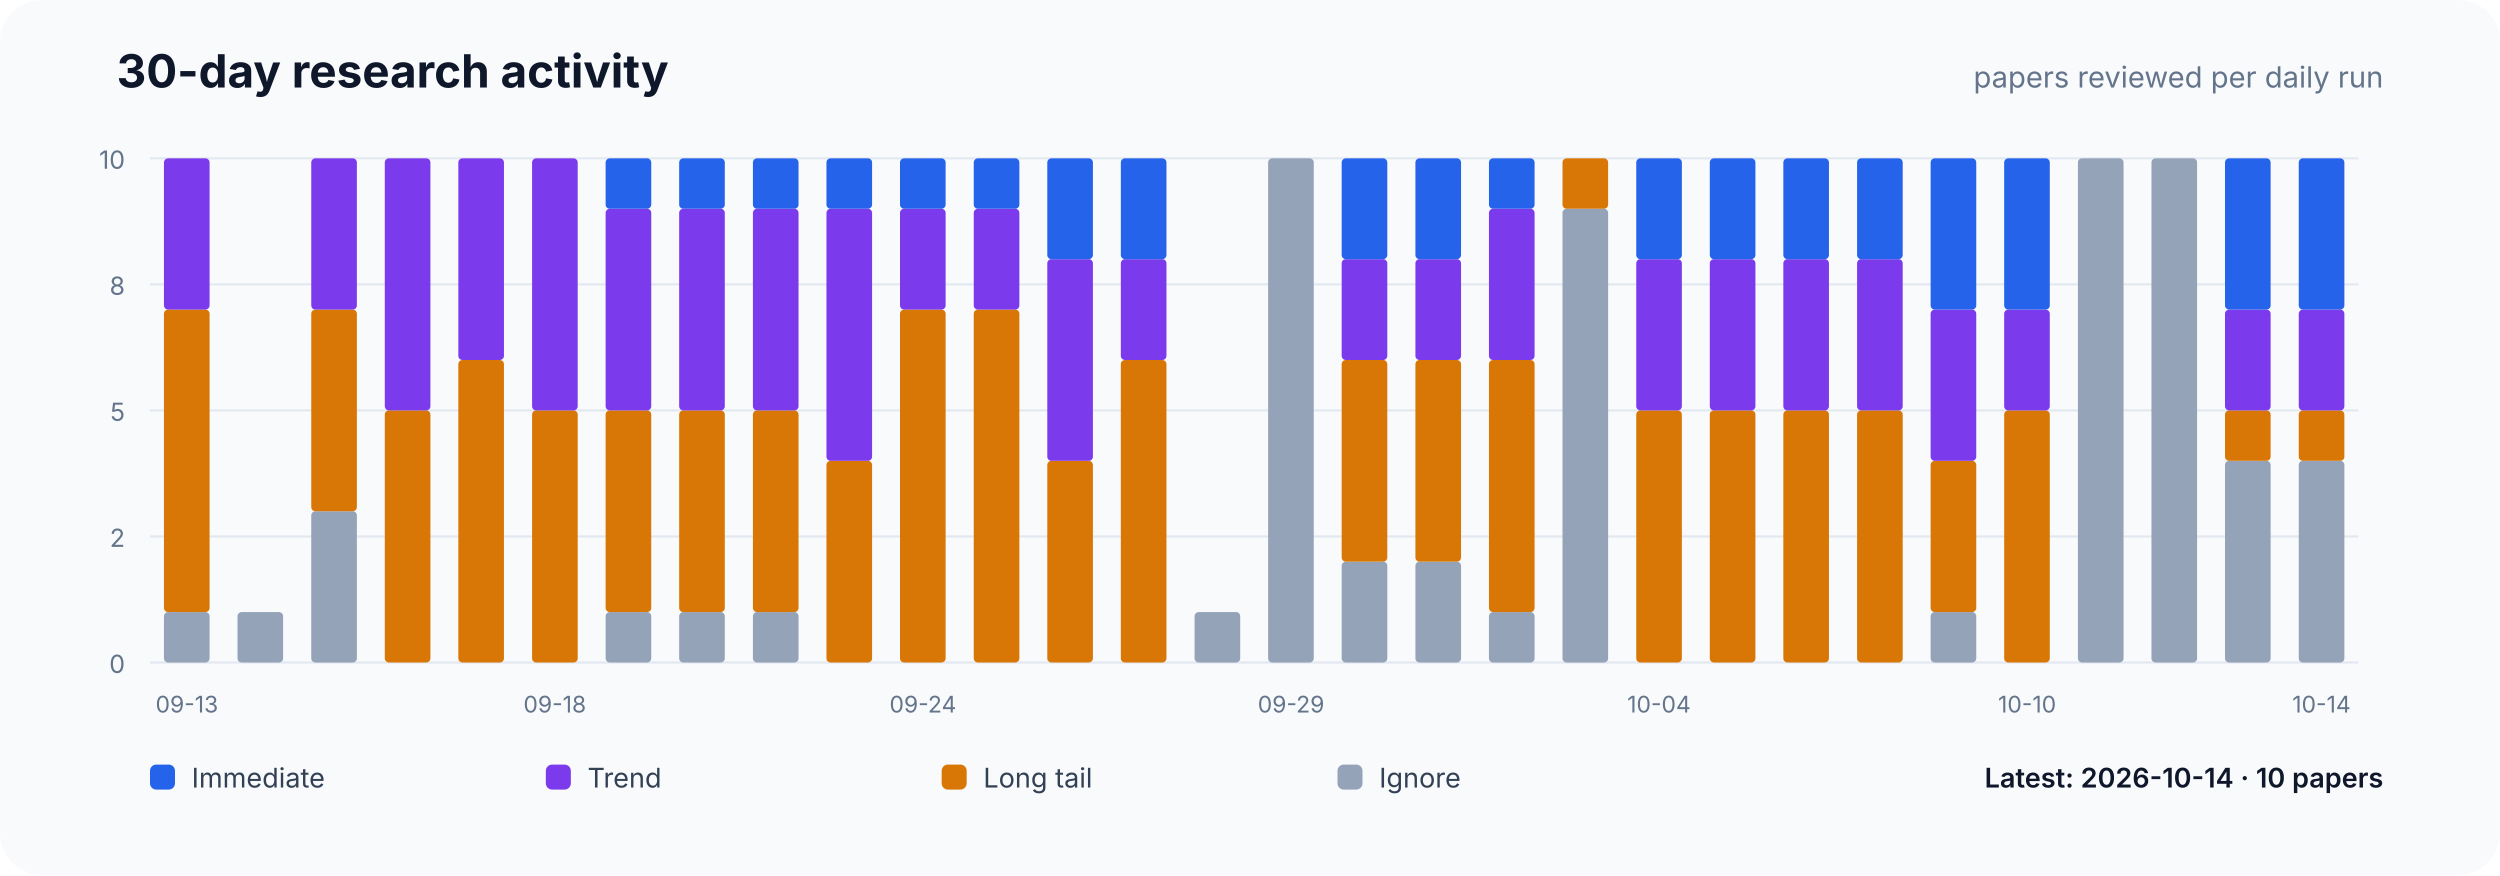
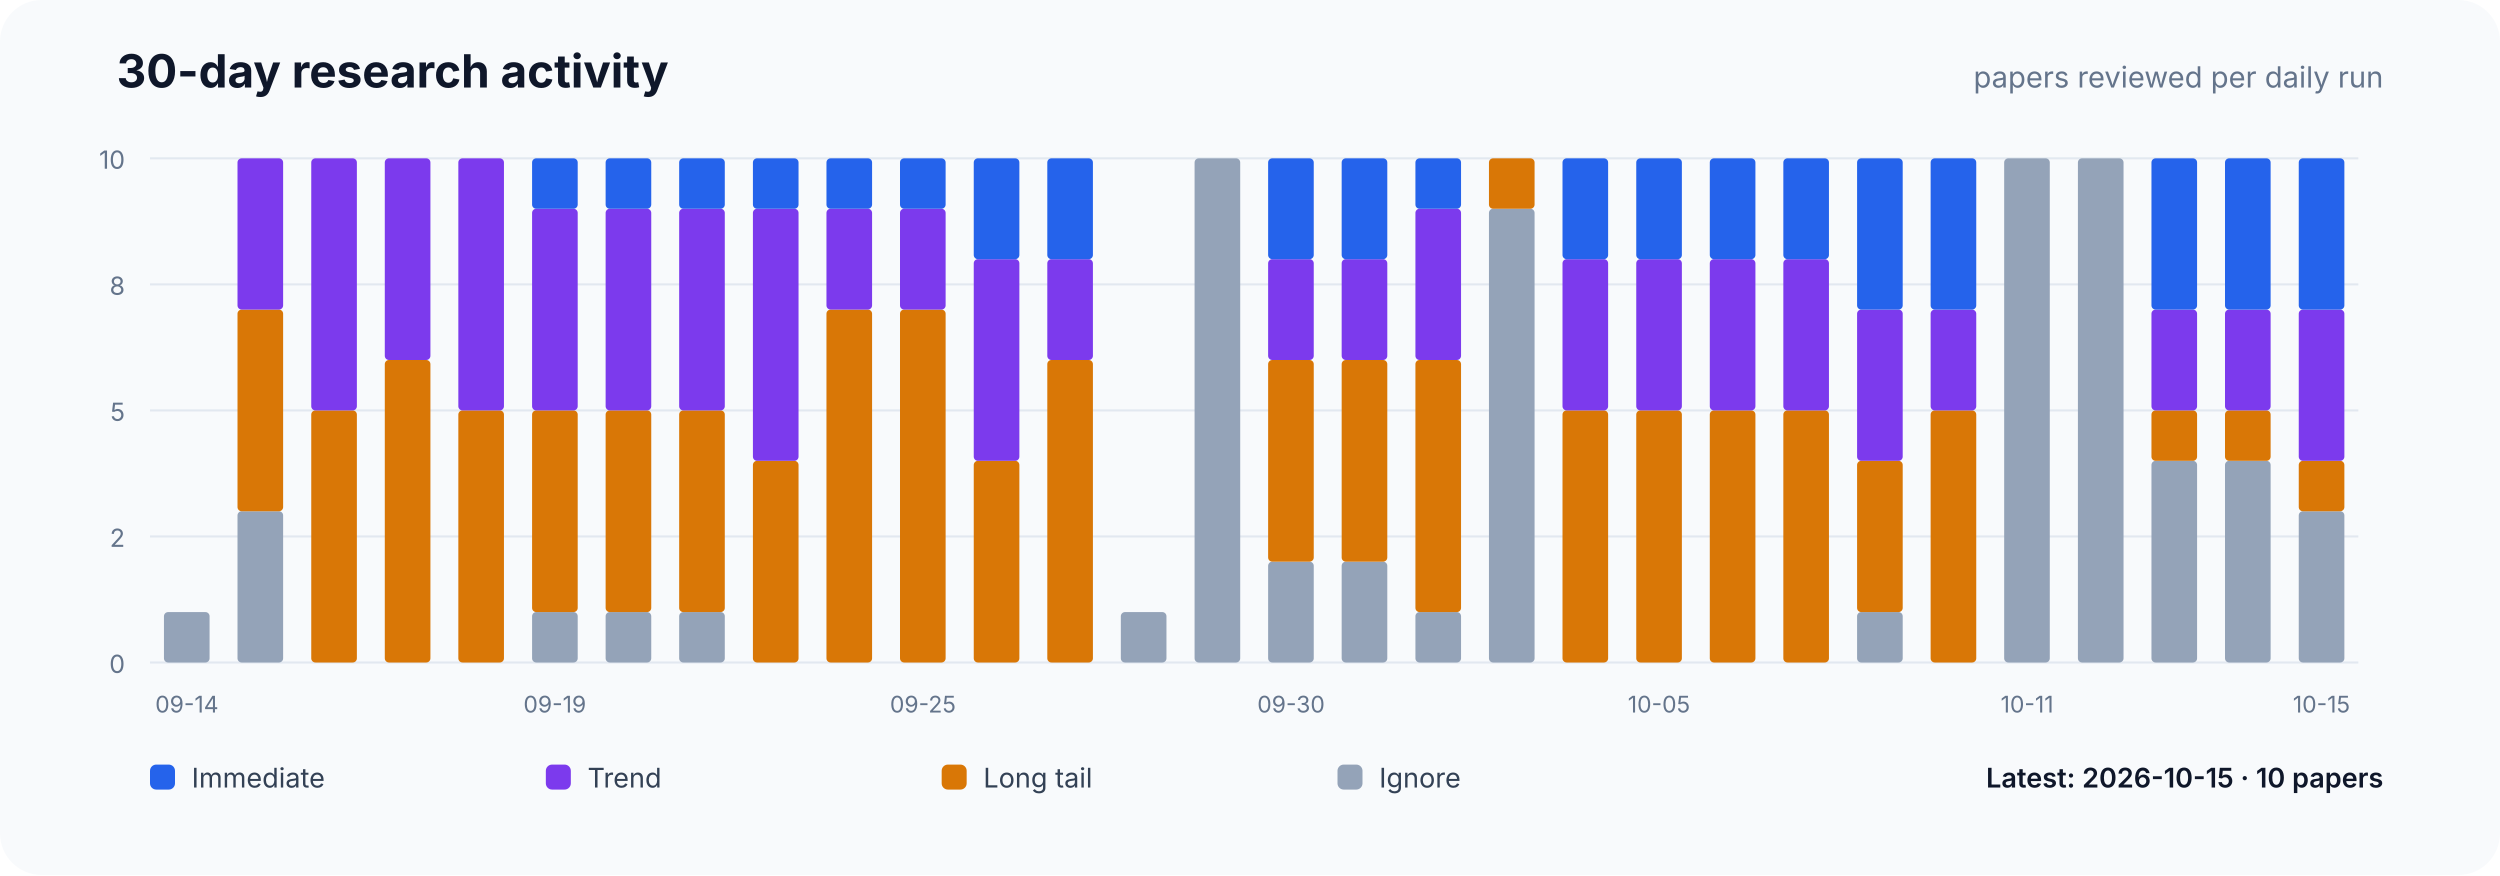
<svg xmlns="http://www.w3.org/2000/svg" width="1200" height="420" viewBox="0 0 1200 420" role="img" aria-labelledby="title desc">
  <rect width="1200" height="420" rx="20" fill="#f8fafc" />
  <text x="56" y="42" font-family="Inter,system-ui,sans-serif" font-size="22" font-weight="700" fill="#0f172a">30-day research activity</text>
  <text x="1144" y="42" text-anchor="end" font-family="Inter,system-ui,sans-serif" font-size="14" fill="#64748b">papers reviewed per daily run</text>
  <line x1="72" y1="318.0" x2="1132" y2="318.0" stroke="#e2e8f0" />
  <text x="60" y="323.0" text-anchor="end" font-family="Inter,system-ui,sans-serif" font-size="12" fill="#64748b">0</text>
  <line x1="72" y1="257.5" x2="1132" y2="257.5" stroke="#e2e8f0" />
  <text x="60" y="262.5" text-anchor="end" font-family="Inter,system-ui,sans-serif" font-size="12" fill="#64748b">2</text>
  <line x1="72" y1="197.0" x2="1132" y2="197.0" stroke="#e2e8f0" />
  <text x="60" y="202.0" text-anchor="end" font-family="Inter,system-ui,sans-serif" font-size="12" fill="#64748b">5</text>
  <line x1="72" y1="136.5" x2="1132" y2="136.5" stroke="#e2e8f0" />
  <text x="60" y="141.5" text-anchor="end" font-family="Inter,system-ui,sans-serif" font-size="12" fill="#64748b">8</text>
  <line x1="72" y1="76.0" x2="1132" y2="76.0" stroke="#e2e8f0" />
  <text x="60" y="81.0" text-anchor="end" font-family="Inter,system-ui,sans-serif" font-size="12" fill="#64748b">10</text>
  <rect x="78.7" y="293.8" width="21.9" height="24.2" rx="2" fill="#94a3b8" />
-   <rect x="78.7" y="148.6" width="21.9" height="145.2" rx="2" fill="#d97706" />
-   <rect x="78.7" y="76.0" width="21.9" height="72.6" rx="2" fill="#7c3aed" />
-   <rect x="78.7" y="76.0" width="21.9" height="0.0" rx="2" fill="#2563eb" />
-   <text x="89.7" y="342" text-anchor="middle" font-family="Inter,system-ui,sans-serif" font-size="11" fill="#64748b">09-13</text>
-   <rect x="114.0" y="293.8" width="21.9" height="24.2" rx="2" fill="#94a3b8" />
-   <rect x="114.0" y="293.8" width="21.9" height="0.0" rx="2" fill="#d97706" />
-   <rect x="114.0" y="293.8" width="21.9" height="0.0" rx="2" fill="#7c3aed" />
-   <rect x="114.0" y="293.8" width="21.9" height="0.0" rx="2" fill="#2563eb" />
-   <rect x="149.4" y="245.4" width="21.9" height="72.6" rx="2" fill="#94a3b8" />
-   <rect x="149.4" y="148.6" width="21.9" height="96.8" rx="2" fill="#d97706" />
-   <rect x="149.4" y="76.0" width="21.9" height="72.6" rx="2" fill="#7c3aed" />
+   <rect x="78.7" y="293.8" width="21.9" height="0.0" rx="2" fill="#d97706" />
+   <rect x="78.7" y="293.8" width="21.9" height="0.0" rx="2" fill="#7c3aed" />
+   <rect x="78.7" y="293.8" width="21.9" height="0.0" rx="2" fill="#2563eb" />
+   <text x="89.7" y="342" text-anchor="middle" font-family="Inter,system-ui,sans-serif" font-size="11" fill="#64748b">09-14</text>
+   <rect x="114.0" y="245.4" width="21.9" height="72.6" rx="2" fill="#94a3b8" />
+   <rect x="114.0" y="148.6" width="21.9" height="96.8" rx="2" fill="#d97706" />
+   <rect x="114.0" y="76.0" width="21.9" height="72.6" rx="2" fill="#7c3aed" />
+   <rect x="114.0" y="76.0" width="21.9" height="0.0" rx="2" fill="#2563eb" />
+   <rect x="149.4" y="318.0" width="21.9" height="0.0" rx="2" fill="#94a3b8" />
+   <rect x="149.4" y="197.0" width="21.9" height="121.0" rx="2" fill="#d97706" />
+   <rect x="149.4" y="76.0" width="21.9" height="121.0" rx="2" fill="#7c3aed" />
  <rect x="149.4" y="76.0" width="21.9" height="0.0" rx="2" fill="#2563eb" />
  <rect x="184.7" y="318.0" width="21.9" height="0.0" rx="2" fill="#94a3b8" />
-   <rect x="184.7" y="197.0" width="21.9" height="121.0" rx="2" fill="#d97706" />
-   <rect x="184.7" y="76.0" width="21.9" height="121.0" rx="2" fill="#7c3aed" />
+   <rect x="184.7" y="172.8" width="21.9" height="145.2" rx="2" fill="#d97706" />
+   <rect x="184.7" y="76.0" width="21.9" height="96.8" rx="2" fill="#7c3aed" />
  <rect x="184.7" y="76.0" width="21.9" height="0.0" rx="2" fill="#2563eb" />
  <rect x="220.0" y="318.0" width="21.9" height="0.0" rx="2" fill="#94a3b8" />
-   <rect x="220.0" y="172.8" width="21.9" height="145.2" rx="2" fill="#d97706" />
-   <rect x="220.0" y="76.0" width="21.9" height="96.8" rx="2" fill="#7c3aed" />
+   <rect x="220.0" y="197.0" width="21.9" height="121.0" rx="2" fill="#d97706" />
+   <rect x="220.0" y="76.0" width="21.9" height="121.0" rx="2" fill="#7c3aed" />
  <rect x="220.0" y="76.0" width="21.9" height="0.0" rx="2" fill="#2563eb" />
-   <rect x="255.4" y="318.0" width="21.9" height="0.0" rx="2" fill="#94a3b8" />
-   <rect x="255.4" y="197.0" width="21.9" height="121.0" rx="2" fill="#d97706" />
-   <rect x="255.4" y="76.0" width="21.9" height="121.0" rx="2" fill="#7c3aed" />
-   <rect x="255.4" y="76.0" width="21.9" height="0.0" rx="2" fill="#2563eb" />
-   <text x="266.3" y="342" text-anchor="middle" font-family="Inter,system-ui,sans-serif" font-size="11" fill="#64748b">09-18</text>
+   <rect x="255.4" y="293.8" width="21.9" height="24.2" rx="2" fill="#94a3b8" />
+   <rect x="255.4" y="197.0" width="21.9" height="96.8" rx="2" fill="#d97706" />
+   <rect x="255.4" y="100.2" width="21.9" height="96.8" rx="2" fill="#7c3aed" />
+   <rect x="255.4" y="76.0" width="21.9" height="24.2" rx="2" fill="#2563eb" />
+   <text x="266.3" y="342" text-anchor="middle" font-family="Inter,system-ui,sans-serif" font-size="11" fill="#64748b">09-19</text>
  <rect x="290.7" y="293.8" width="21.9" height="24.2" rx="2" fill="#94a3b8" />
  <rect x="290.7" y="197.0" width="21.9" height="96.8" rx="2" fill="#d97706" />
  <rect x="290.7" y="100.2" width="21.9" height="96.8" rx="2" fill="#7c3aed" />
  <rect x="290.7" y="76.0" width="21.9" height="24.2" rx="2" fill="#2563eb" />
  <rect x="326.0" y="293.8" width="21.9" height="24.2" rx="2" fill="#94a3b8" />
  <rect x="326.0" y="197.0" width="21.9" height="96.8" rx="2" fill="#d97706" />
  <rect x="326.0" y="100.2" width="21.9" height="96.8" rx="2" fill="#7c3aed" />
  <rect x="326.0" y="76.0" width="21.9" height="24.2" rx="2" fill="#2563eb" />
-   <rect x="361.4" y="293.8" width="21.9" height="24.2" rx="2" fill="#94a3b8" />
-   <rect x="361.4" y="197.0" width="21.9" height="96.8" rx="2" fill="#d97706" />
-   <rect x="361.4" y="100.2" width="21.9" height="96.8" rx="2" fill="#7c3aed" />
+   <rect x="361.4" y="318.0" width="21.9" height="0.0" rx="2" fill="#94a3b8" />
+   <rect x="361.4" y="221.2" width="21.9" height="96.8" rx="2" fill="#d97706" />
+   <rect x="361.4" y="100.2" width="21.9" height="121.0" rx="2" fill="#7c3aed" />
  <rect x="361.4" y="76.0" width="21.9" height="24.2" rx="2" fill="#2563eb" />
  <rect x="396.7" y="318.0" width="21.9" height="0.0" rx="2" fill="#94a3b8" />
-   <rect x="396.7" y="221.2" width="21.9" height="96.8" rx="2" fill="#d97706" />
-   <rect x="396.7" y="100.2" width="21.9" height="121.0" rx="2" fill="#7c3aed" />
+   <rect x="396.7" y="148.6" width="21.9" height="169.4" rx="2" fill="#d97706" />
+   <rect x="396.7" y="100.2" width="21.9" height="48.4" rx="2" fill="#7c3aed" />
  <rect x="396.7" y="76.0" width="21.9" height="24.2" rx="2" fill="#2563eb" />
  <rect x="432.0" y="318.0" width="21.9" height="0.0" rx="2" fill="#94a3b8" />
  <rect x="432.0" y="148.6" width="21.9" height="169.4" rx="2" fill="#d97706" />
  <rect x="432.0" y="100.2" width="21.9" height="48.4" rx="2" fill="#7c3aed" />
  <rect x="432.0" y="76.0" width="21.9" height="24.2" rx="2" fill="#2563eb" />
-   <text x="443.0" y="342" text-anchor="middle" font-family="Inter,system-ui,sans-serif" font-size="11" fill="#64748b">09-24</text>
+   <text x="443.0" y="342" text-anchor="middle" font-family="Inter,system-ui,sans-serif" font-size="11" fill="#64748b">09-25</text>
  <rect x="467.4" y="318.0" width="21.9" height="0.0" rx="2" fill="#94a3b8" />
-   <rect x="467.4" y="148.6" width="21.9" height="169.4" rx="2" fill="#d97706" />
-   <rect x="467.4" y="100.2" width="21.9" height="48.4" rx="2" fill="#7c3aed" />
-   <rect x="467.4" y="76.0" width="21.9" height="24.2" rx="2" fill="#2563eb" />
+   <rect x="467.4" y="221.2" width="21.9" height="96.8" rx="2" fill="#d97706" />
+   <rect x="467.4" y="124.4" width="21.9" height="96.8" rx="2" fill="#7c3aed" />
+   <rect x="467.4" y="76.0" width="21.9" height="48.4" rx="2" fill="#2563eb" />
  <rect x="502.7" y="318.0" width="21.9" height="0.0" rx="2" fill="#94a3b8" />
-   <rect x="502.7" y="221.2" width="21.9" height="96.8" rx="2" fill="#d97706" />
-   <rect x="502.7" y="124.4" width="21.9" height="96.8" rx="2" fill="#7c3aed" />
+   <rect x="502.7" y="172.8" width="21.9" height="145.2" rx="2" fill="#d97706" />
+   <rect x="502.7" y="124.4" width="21.9" height="48.4" rx="2" fill="#7c3aed" />
  <rect x="502.7" y="76.0" width="21.9" height="48.4" rx="2" fill="#2563eb" />
-   <rect x="538.0" y="318.0" width="21.9" height="0.0" rx="2" fill="#94a3b8" />
-   <rect x="538.0" y="172.8" width="21.9" height="145.2" rx="2" fill="#d97706" />
-   <rect x="538.0" y="124.4" width="21.9" height="48.4" rx="2" fill="#7c3aed" />
-   <rect x="538.0" y="76.0" width="21.9" height="48.4" rx="2" fill="#2563eb" />
-   <rect x="573.4" y="293.8" width="21.9" height="24.2" rx="2" fill="#94a3b8" />
-   <rect x="573.4" y="293.8" width="21.9" height="0.0" rx="2" fill="#d97706" />
-   <rect x="573.4" y="293.8" width="21.9" height="0.0" rx="2" fill="#7c3aed" />
-   <rect x="573.4" y="293.8" width="21.9" height="0.0" rx="2" fill="#2563eb" />
-   <rect x="608.7" y="76.0" width="21.9" height="242.0" rx="2" fill="#94a3b8" />
-   <rect x="608.7" y="76.0" width="21.9" height="0.0" rx="2" fill="#d97706" />
-   <rect x="608.7" y="76.0" width="21.9" height="0.0" rx="2" fill="#7c3aed" />
-   <rect x="608.7" y="76.0" width="21.9" height="0.0" rx="2" fill="#2563eb" />
-   <text x="619.7" y="342" text-anchor="middle" font-family="Inter,system-ui,sans-serif" font-size="11" fill="#64748b">09-29</text>
+   <rect x="538.0" y="293.8" width="21.9" height="24.2" rx="2" fill="#94a3b8" />
+   <rect x="538.0" y="293.8" width="21.9" height="0.0" rx="2" fill="#d97706" />
+   <rect x="538.0" y="293.8" width="21.9" height="0.0" rx="2" fill="#7c3aed" />
+   <rect x="538.0" y="293.8" width="21.9" height="0.0" rx="2" fill="#2563eb" />
+   <rect x="573.4" y="76.0" width="21.9" height="242.0" rx="2" fill="#94a3b8" />
+   <rect x="573.4" y="76.0" width="21.9" height="0.0" rx="2" fill="#d97706" />
+   <rect x="573.4" y="76.0" width="21.9" height="0.0" rx="2" fill="#7c3aed" />
+   <rect x="573.4" y="76.0" width="21.9" height="0.0" rx="2" fill="#2563eb" />
+   <rect x="608.7" y="269.6" width="21.9" height="48.4" rx="2" fill="#94a3b8" />
+   <rect x="608.7" y="172.8" width="21.9" height="96.8" rx="2" fill="#d97706" />
+   <rect x="608.7" y="124.4" width="21.9" height="48.4" rx="2" fill="#7c3aed" />
+   <rect x="608.7" y="76.0" width="21.9" height="48.4" rx="2" fill="#2563eb" />
+   <text x="619.7" y="342" text-anchor="middle" font-family="Inter,system-ui,sans-serif" font-size="11" fill="#64748b">09-30</text>
  <rect x="644.0" y="269.6" width="21.9" height="48.4" rx="2" fill="#94a3b8" />
  <rect x="644.0" y="172.8" width="21.9" height="96.8" rx="2" fill="#d97706" />
  <rect x="644.0" y="124.4" width="21.9" height="48.4" rx="2" fill="#7c3aed" />
  <rect x="644.0" y="76.0" width="21.9" height="48.4" rx="2" fill="#2563eb" />
-   <rect x="679.4" y="269.6" width="21.9" height="48.4" rx="2" fill="#94a3b8" />
-   <rect x="679.4" y="172.8" width="21.9" height="96.8" rx="2" fill="#d97706" />
-   <rect x="679.4" y="124.4" width="21.9" height="48.4" rx="2" fill="#7c3aed" />
-   <rect x="679.4" y="76.0" width="21.9" height="48.4" rx="2" fill="#2563eb" />
-   <rect x="714.7" y="293.8" width="21.9" height="24.2" rx="2" fill="#94a3b8" />
-   <rect x="714.7" y="172.8" width="21.9" height="121.0" rx="2" fill="#d97706" />
-   <rect x="714.7" y="100.2" width="21.9" height="72.6" rx="2" fill="#7c3aed" />
-   <rect x="714.7" y="76.0" width="21.9" height="24.2" rx="2" fill="#2563eb" />
-   <rect x="750.0" y="100.2" width="21.9" height="217.8" rx="2" fill="#94a3b8" />
-   <rect x="750.0" y="76.0" width="21.9" height="24.2" rx="2" fill="#d97706" />
-   <rect x="750.0" y="76.0" width="21.9" height="0.0" rx="2" fill="#7c3aed" />
-   <rect x="750.0" y="76.0" width="21.9" height="0.0" rx="2" fill="#2563eb" />
+   <rect x="679.4" y="293.8" width="21.9" height="24.2" rx="2" fill="#94a3b8" />
+   <rect x="679.4" y="172.8" width="21.9" height="121.0" rx="2" fill="#d97706" />
+   <rect x="679.4" y="100.2" width="21.9" height="72.6" rx="2" fill="#7c3aed" />
+   <rect x="679.4" y="76.0" width="21.9" height="24.2" rx="2" fill="#2563eb" />
+   <rect x="714.7" y="100.2" width="21.9" height="217.8" rx="2" fill="#94a3b8" />
+   <rect x="714.7" y="76.0" width="21.9" height="24.2" rx="2" fill="#d97706" />
+   <rect x="714.7" y="76.0" width="21.9" height="0.0" rx="2" fill="#7c3aed" />
+   <rect x="714.7" y="76.0" width="21.9" height="0.0" rx="2" fill="#2563eb" />
+   <rect x="750.0" y="318.0" width="21.9" height="0.0" rx="2" fill="#94a3b8" />
+   <rect x="750.0" y="197.0" width="21.9" height="121.0" rx="2" fill="#d97706" />
+   <rect x="750.0" y="124.4" width="21.9" height="72.6" rx="2" fill="#7c3aed" />
+   <rect x="750.0" y="76.0" width="21.9" height="48.4" rx="2" fill="#2563eb" />
  <rect x="785.4" y="318.0" width="21.9" height="0.0" rx="2" fill="#94a3b8" />
  <rect x="785.4" y="197.0" width="21.9" height="121.0" rx="2" fill="#d97706" />
  <rect x="785.4" y="124.4" width="21.9" height="72.6" rx="2" fill="#7c3aed" />
  <rect x="785.4" y="76.0" width="21.9" height="48.4" rx="2" fill="#2563eb" />
-   <text x="796.3" y="342" text-anchor="middle" font-family="Inter,system-ui,sans-serif" font-size="11" fill="#64748b">10-04</text>
+   <text x="796.3" y="342" text-anchor="middle" font-family="Inter,system-ui,sans-serif" font-size="11" fill="#64748b">10-05</text>
  <rect x="820.7" y="318.0" width="21.9" height="0.0" rx="2" fill="#94a3b8" />
  <rect x="820.7" y="197.0" width="21.9" height="121.0" rx="2" fill="#d97706" />
  <rect x="820.7" y="124.4" width="21.9" height="72.6" rx="2" fill="#7c3aed" />
  <rect x="820.7" y="76.0" width="21.9" height="48.4" rx="2" fill="#2563eb" />
  <rect x="856.0" y="318.0" width="21.9" height="0.0" rx="2" fill="#94a3b8" />
  <rect x="856.0" y="197.0" width="21.9" height="121.0" rx="2" fill="#d97706" />
  <rect x="856.0" y="124.4" width="21.9" height="72.6" rx="2" fill="#7c3aed" />
  <rect x="856.0" y="76.0" width="21.9" height="48.4" rx="2" fill="#2563eb" />
-   <rect x="891.4" y="318.0" width="21.9" height="0.0" rx="2" fill="#94a3b8" />
-   <rect x="891.4" y="197.0" width="21.9" height="121.0" rx="2" fill="#d97706" />
-   <rect x="891.4" y="124.4" width="21.9" height="72.6" rx="2" fill="#7c3aed" />
-   <rect x="891.4" y="76.0" width="21.9" height="48.4" rx="2" fill="#2563eb" />
-   <rect x="926.7" y="293.8" width="21.9" height="24.2" rx="2" fill="#94a3b8" />
-   <rect x="926.7" y="221.2" width="21.9" height="72.6" rx="2" fill="#d97706" />
-   <rect x="926.7" y="148.6" width="21.9" height="72.6" rx="2" fill="#7c3aed" />
+   <rect x="891.4" y="293.8" width="21.9" height="24.2" rx="2" fill="#94a3b8" />
+   <rect x="891.4" y="221.2" width="21.9" height="72.6" rx="2" fill="#d97706" />
+   <rect x="891.4" y="148.6" width="21.9" height="72.6" rx="2" fill="#7c3aed" />
+   <rect x="891.4" y="76.0" width="21.9" height="72.6" rx="2" fill="#2563eb" />
+   <rect x="926.7" y="318.0" width="21.9" height="0.0" rx="2" fill="#94a3b8" />
+   <rect x="926.7" y="197.0" width="21.9" height="121.0" rx="2" fill="#d97706" />
+   <rect x="926.7" y="148.6" width="21.9" height="48.4" rx="2" fill="#7c3aed" />
  <rect x="926.7" y="76.0" width="21.9" height="72.6" rx="2" fill="#2563eb" />
-   <rect x="962.0" y="318.0" width="21.9" height="0.0" rx="2" fill="#94a3b8" />
-   <rect x="962.0" y="197.0" width="21.9" height="121.0" rx="2" fill="#d97706" />
-   <rect x="962.0" y="148.6" width="21.9" height="48.4" rx="2" fill="#7c3aed" />
-   <rect x="962.0" y="76.0" width="21.9" height="72.6" rx="2" fill="#2563eb" />
-   <text x="973.0" y="342" text-anchor="middle" font-family="Inter,system-ui,sans-serif" font-size="11" fill="#64748b">10-10</text>
+   <rect x="962.0" y="76.0" width="21.9" height="242.0" rx="2" fill="#94a3b8" />
+   <rect x="962.0" y="76.0" width="21.9" height="0.0" rx="2" fill="#d97706" />
+   <rect x="962.0" y="76.0" width="21.9" height="0.0" rx="2" fill="#7c3aed" />
+   <rect x="962.0" y="76.0" width="21.9" height="0.0" rx="2" fill="#2563eb" />
+   <text x="973.0" y="342" text-anchor="middle" font-family="Inter,system-ui,sans-serif" font-size="11" fill="#64748b">10-11</text>
  <rect x="997.4" y="76.0" width="21.9" height="242.0" rx="2" fill="#94a3b8" />
  <rect x="997.4" y="76.0" width="21.9" height="0.0" rx="2" fill="#d97706" />
  <rect x="997.4" y="76.0" width="21.9" height="0.0" rx="2" fill="#7c3aed" />
  <rect x="997.4" y="76.0" width="21.9" height="0.0" rx="2" fill="#2563eb" />
-   <rect x="1032.7" y="76.0" width="21.9" height="242.0" rx="2" fill="#94a3b8" />
-   <rect x="1032.7" y="76.0" width="21.9" height="0.0" rx="2" fill="#d97706" />
-   <rect x="1032.7" y="76.0" width="21.9" height="0.0" rx="2" fill="#7c3aed" />
-   <rect x="1032.7" y="76.0" width="21.9" height="0.0" rx="2" fill="#2563eb" />
+   <rect x="1032.7" y="221.2" width="21.9" height="96.8" rx="2" fill="#94a3b8" />
+   <rect x="1032.7" y="197.0" width="21.9" height="24.2" rx="2" fill="#d97706" />
+   <rect x="1032.7" y="148.6" width="21.9" height="48.4" rx="2" fill="#7c3aed" />
+   <rect x="1032.7" y="76.0" width="21.9" height="72.6" rx="2" fill="#2563eb" />
  <rect x="1068.0" y="221.2" width="21.9" height="96.8" rx="2" fill="#94a3b8" />
  <rect x="1068.0" y="197.0" width="21.9" height="24.2" rx="2" fill="#d97706" />
  <rect x="1068.0" y="148.6" width="21.9" height="48.4" rx="2" fill="#7c3aed" />
  <rect x="1068.0" y="76.0" width="21.9" height="72.6" rx="2" fill="#2563eb" />
-   <rect x="1103.4" y="221.2" width="21.9" height="96.8" rx="2" fill="#94a3b8" />
-   <rect x="1103.4" y="197.0" width="21.9" height="24.2" rx="2" fill="#d97706" />
-   <rect x="1103.4" y="148.6" width="21.9" height="48.4" rx="2" fill="#7c3aed" />
+   <rect x="1103.4" y="245.4" width="21.9" height="72.6" rx="2" fill="#94a3b8" />
+   <rect x="1103.4" y="221.2" width="21.9" height="24.2" rx="2" fill="#d97706" />
+   <rect x="1103.4" y="148.6" width="21.9" height="72.6" rx="2" fill="#7c3aed" />
  <rect x="1103.4" y="76.0" width="21.9" height="72.6" rx="2" fill="#2563eb" />
-   <text x="1114.3" y="342" text-anchor="middle" font-family="Inter,system-ui,sans-serif" font-size="11" fill="#64748b">10-14</text>
+   <text x="1114.3" y="342" text-anchor="middle" font-family="Inter,system-ui,sans-serif" font-size="11" fill="#64748b">10-15</text>
  <rect x="72" y="367" width="12" height="12" rx="3" fill="#2563eb" />
  <text x="92" y="378" font-family="Inter,system-ui,sans-serif" font-size="13" fill="#334155">Immediate</text>
  <rect x="262" y="367" width="12" height="12" rx="3" fill="#7c3aed" />
  <text x="282" y="378" font-family="Inter,system-ui,sans-serif" font-size="13" fill="#334155">Trend</text>
  <rect x="452" y="367" width="12" height="12" rx="3" fill="#d97706" />
  <text x="472" y="378" font-family="Inter,system-ui,sans-serif" font-size="13" fill="#334155">Long tail</text>
  <rect x="642" y="367" width="12" height="12" rx="3" fill="#94a3b8" />
  <text x="662" y="378" font-family="Inter,system-ui,sans-serif" font-size="13" fill="#334155">Ignore</text>
-   <text x="1144" y="378" text-anchor="end" font-family="Inter,system-ui,sans-serif" font-size="13" font-weight="600" fill="#0f172a">Latest: 2026-10-14 · 10 papers</text>
+   <text x="1144" y="378" text-anchor="end" font-family="Inter,system-ui,sans-serif" font-size="13" font-weight="600" fill="#0f172a">Latest: 2026-10-15 · 10 papers</text>
</svg>
